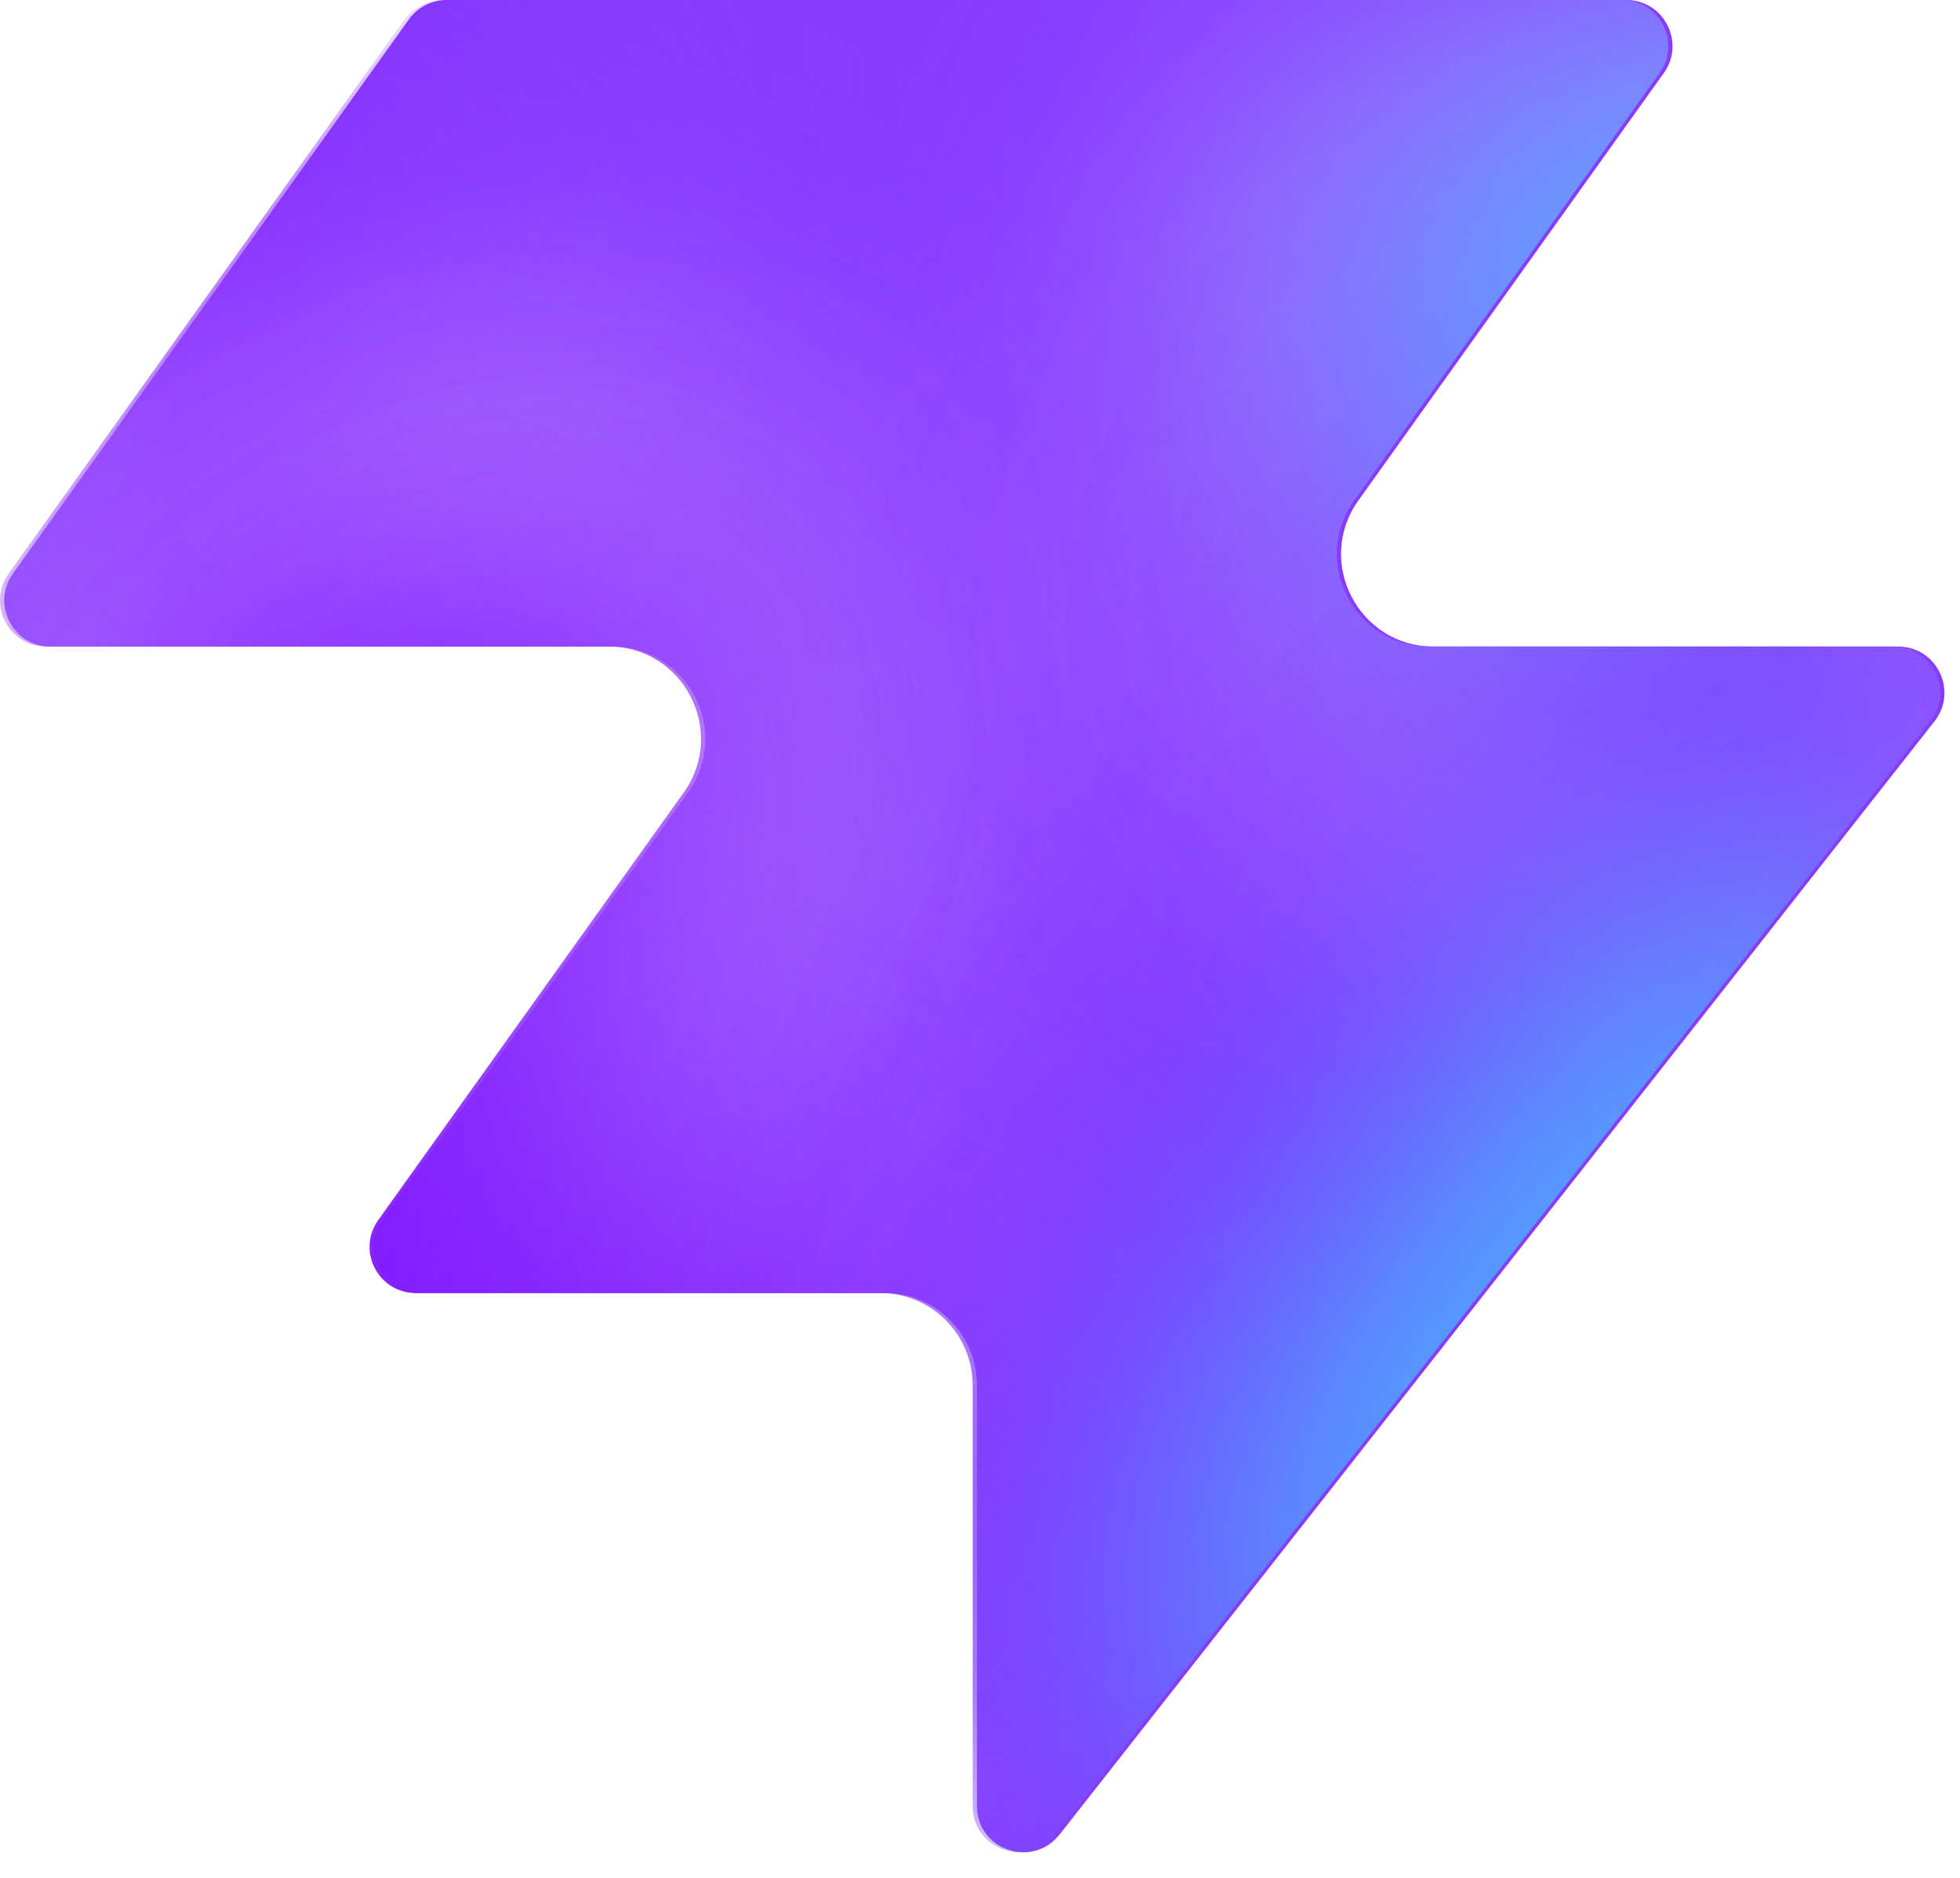
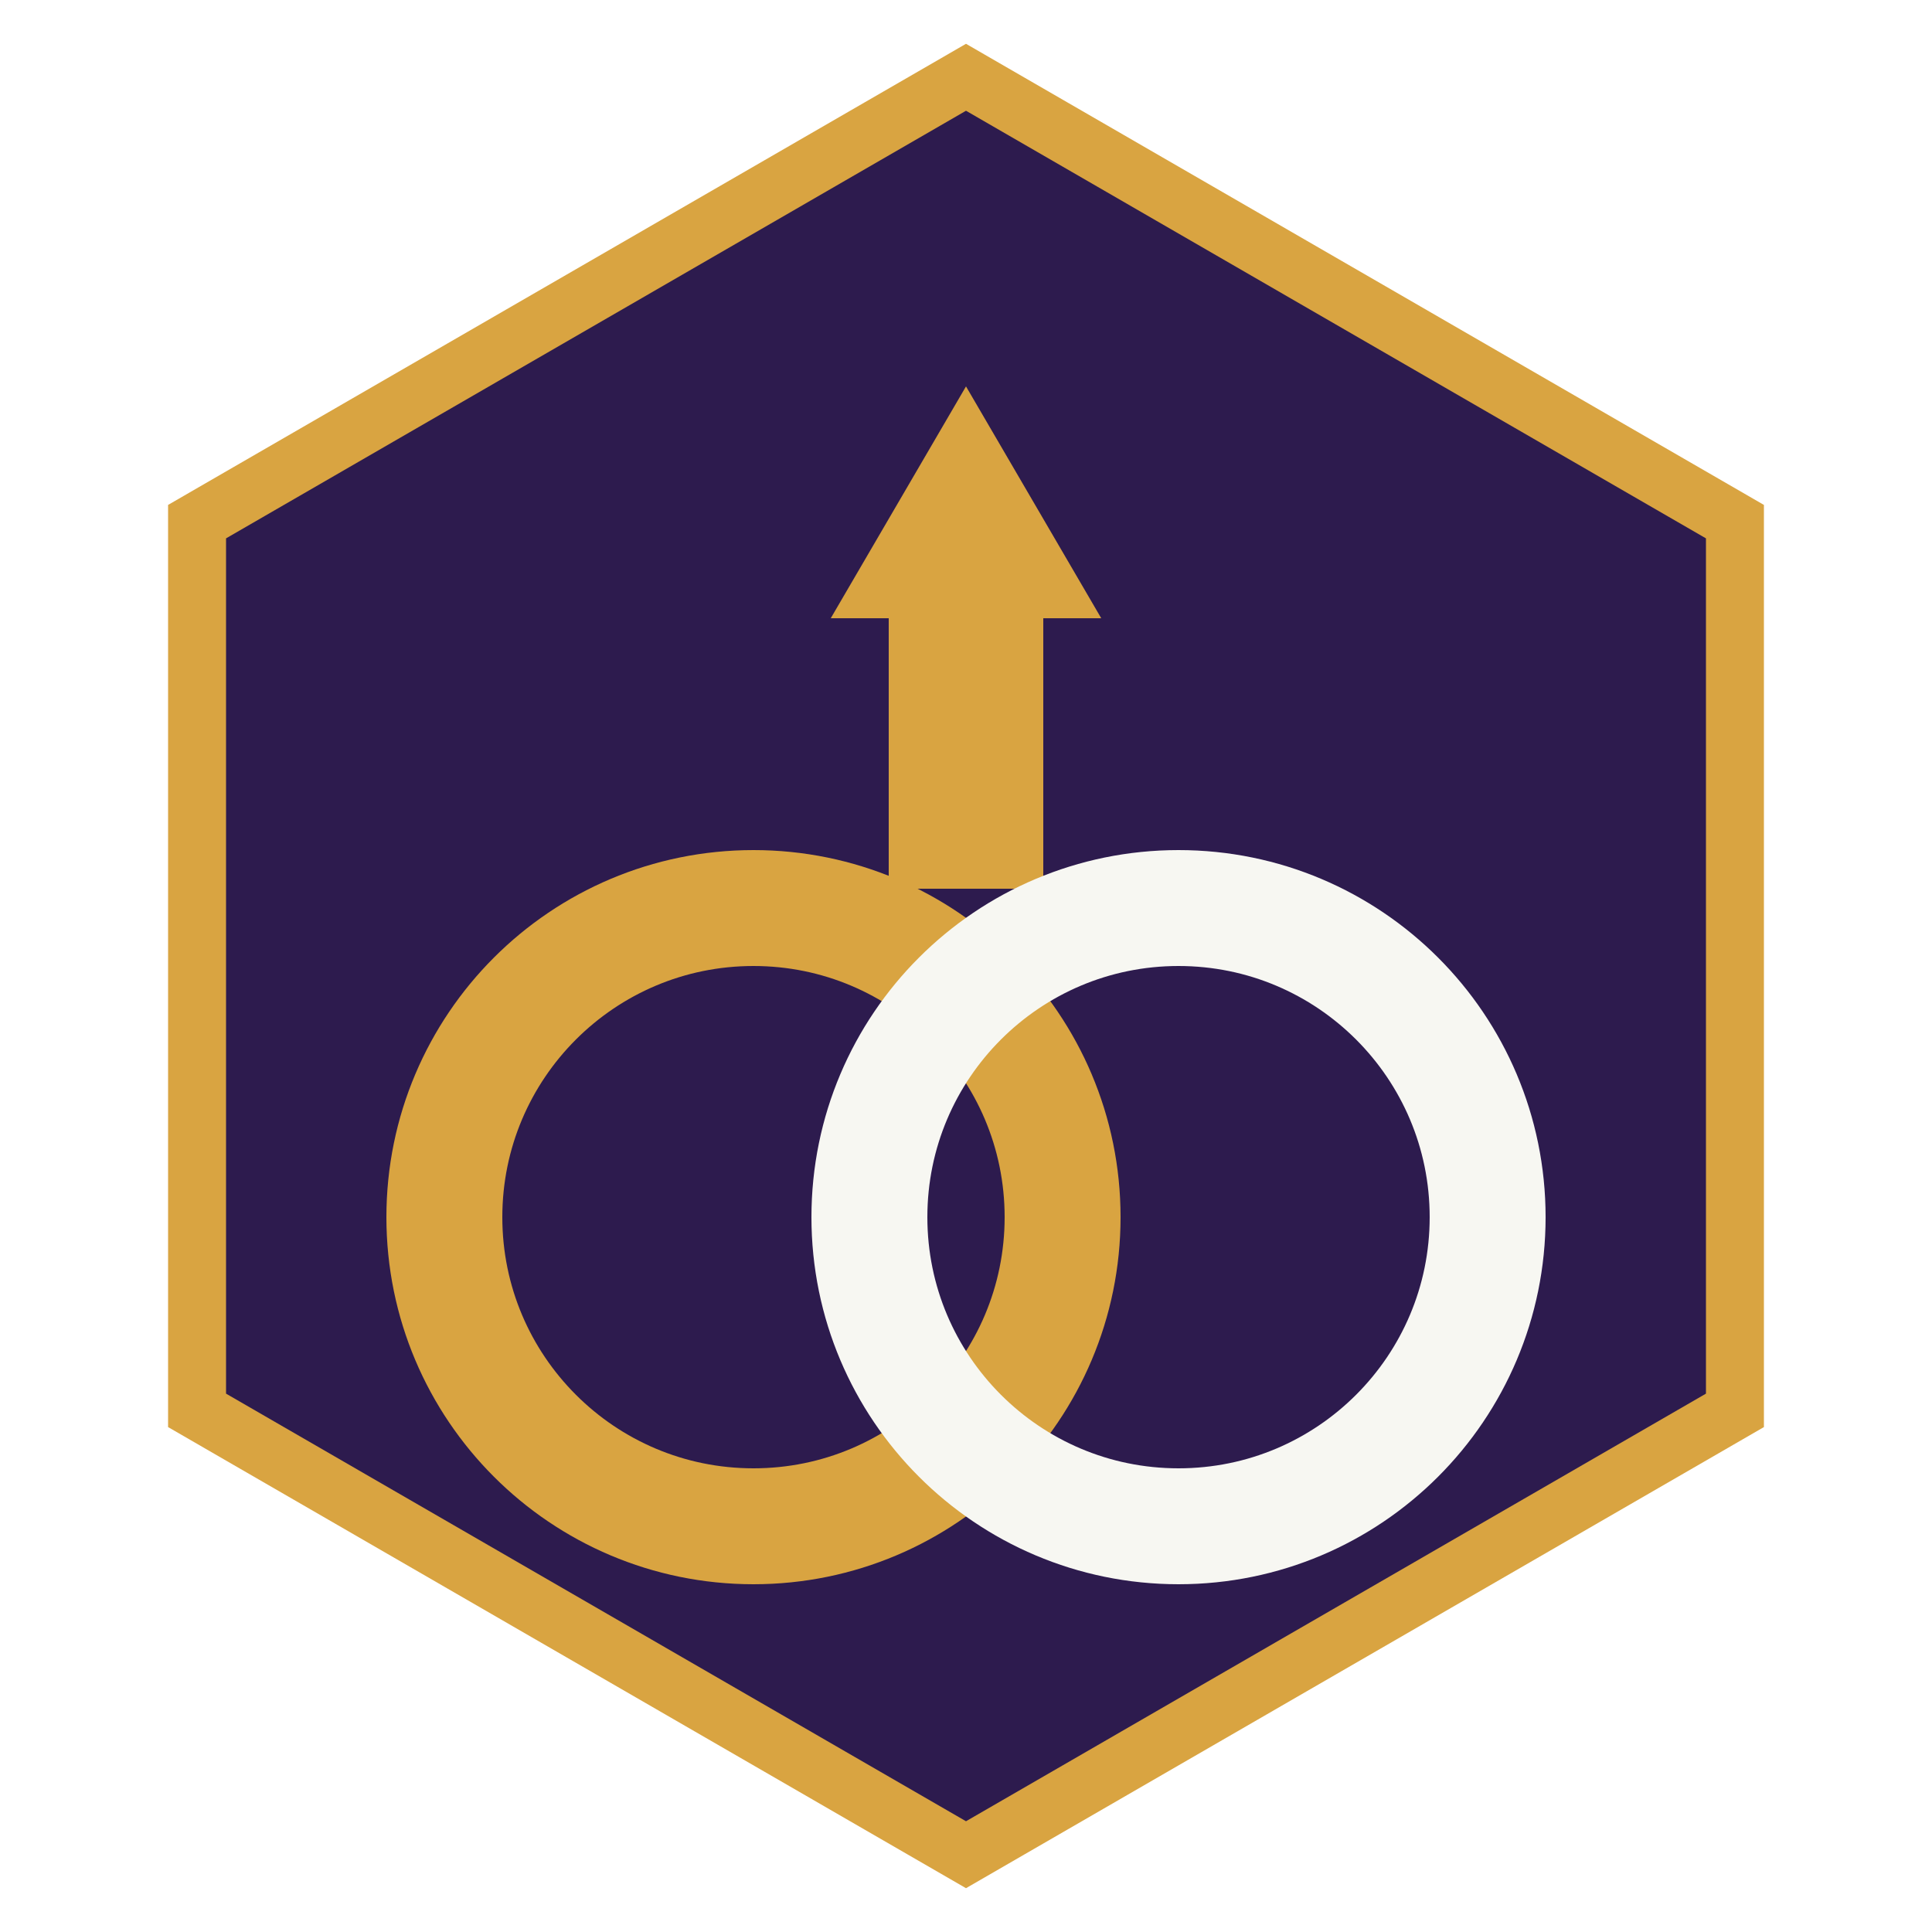
- <svg xmlns="http://www.w3.org/2000/svg" width="48" height="46" fill="none" viewBox="0 0 48 46">
-   <path fill="#863bff" d="M25.946 44.938c-.664.845-2.021.375-2.021-.698V33.937a2.26 2.26 0 0 0-2.262-2.262H10.287c-.92 0-1.456-1.04-.92-1.788l7.48-10.471c1.07-1.497 0-3.578-1.842-3.578H1.237c-.92 0-1.456-1.04-.92-1.788L10.013.474c.214-.297.556-.474.92-.474h28.894c.92 0 1.456 1.04.92 1.788l-7.48 10.471c-1.07 1.498 0 3.579 1.842 3.579h11.377c.943 0 1.473 1.088.89 1.83L25.947 44.94z" style="fill:#863bff;fill:color(display-p3 .525 .23 1);fill-opacity:1" />
-   <mask id="a" width="48" height="46" x="0" y="0" maskUnits="userSpaceOnUse" style="mask-type:alpha">
-     <path fill="#000" d="M25.842 44.938c-.664.844-2.021.375-2.021-.698V33.937a2.26 2.26 0 0 0-2.262-2.262H10.183c-.92 0-1.456-1.04-.92-1.788l7.48-10.471c1.07-1.498 0-3.579-1.842-3.579H1.133c-.92 0-1.456-1.04-.92-1.787L9.91.473c.214-.297.556-.474.92-.474h28.894c.92 0 1.456 1.04.92 1.788l-7.48 10.471c-1.07 1.498 0 3.578 1.842 3.578h11.377c.943 0 1.473 1.088.89 1.832L25.843 44.94z" style="fill:#000;fill-opacity:1" />
-   </mask>
-   <g mask="url(#a)">
-     <g filter="url(#b)">
-       <ellipse cx="5.508" cy="14.704" fill="#ede6ff" rx="5.508" ry="14.704" style="fill:#ede6ff;fill:color(display-p3 .927 .903 1);fill-opacity:1" transform="matrix(.00324 1 1 -.00324 -4.47 31.516)" />
-     </g>
-     <g filter="url(#c)">
-       <ellipse cx="10.399" cy="29.851" fill="#ede6ff" rx="10.399" ry="29.851" style="fill:#ede6ff;fill:color(display-p3 .927 .903 1);fill-opacity:1" transform="matrix(.00324 1 1 -.00324 -39.328 7.883)" />
-     </g>
-     <g filter="url(#d)">
-       <ellipse cx="5.508" cy="30.487" fill="#7e14ff" rx="5.508" ry="30.487" style="fill:#7e14ff;fill:color(display-p3 .492 .077 1);fill-opacity:1" transform="rotate(89.814 -25.913 -14.639)scale(1 -1)" />
-     </g>
-     <g filter="url(#e)">
-       <ellipse cx="5.508" cy="30.599" fill="#7e14ff" rx="5.508" ry="30.599" style="fill:#7e14ff;fill:color(display-p3 .492 .077 1);fill-opacity:1" transform="rotate(89.814 -32.644 -3.334)scale(1 -1)" />
-     </g>
-     <g filter="url(#f)">
-       <ellipse cx="5.508" cy="30.599" fill="#7e14ff" rx="5.508" ry="30.599" style="fill:#7e14ff;fill:color(display-p3 .492 .077 1);fill-opacity:1" transform="matrix(.00324 1 1 -.00324 -34.34 30.47)" />
-     </g>
-     <g filter="url(#g)">
-       <ellipse cx="14.072" cy="22.078" fill="#ede6ff" rx="14.072" ry="22.078" style="fill:#ede6ff;fill:color(display-p3 .927 .903 1);fill-opacity:1" transform="rotate(93.35 24.506 48.493)scale(-1 1)" />
-     </g>
-     <g filter="url(#h)">
-       <ellipse cx="3.47" cy="21.501" fill="#7e14ff" rx="3.47" ry="21.501" style="fill:#7e14ff;fill:color(display-p3 .492 .077 1);fill-opacity:1" transform="rotate(89.009 28.708 47.59)scale(-1 1)" />
-     </g>
-     <g filter="url(#i)">
-       <ellipse cx="3.47" cy="21.501" fill="#7e14ff" rx="3.47" ry="21.501" style="fill:#7e14ff;fill:color(display-p3 .492 .077 1);fill-opacity:1" transform="rotate(89.009 28.708 47.59)scale(-1 1)" />
-     </g>
-     <g filter="url(#j)">
-       <ellipse cx=".387" cy="8.972" fill="#7e14ff" rx="4.407" ry="29.108" style="fill:#7e14ff;fill:color(display-p3 .492 .077 1);fill-opacity:1" transform="rotate(39.51 .387 8.972)" />
-     </g>
-     <g filter="url(#k)">
-       <ellipse cx="47.523" cy="-6.092" fill="#7e14ff" rx="4.407" ry="29.108" style="fill:#7e14ff;fill:color(display-p3 .492 .077 1);fill-opacity:1" transform="rotate(37.892 47.523 -6.092)" />
-     </g>
-     <g filter="url(#l)">
-       <ellipse cx="41.412" cy="6.333" fill="#47bfff" rx="5.971" ry="9.665" style="fill:#47bfff;fill:color(display-p3 .28 .748 1);fill-opacity:1" transform="rotate(37.892 41.412 6.333)" />
-     </g>
-     <g filter="url(#m)">
-       <ellipse cx="-1.879" cy="38.332" fill="#7e14ff" rx="4.407" ry="29.108" style="fill:#7e14ff;fill:color(display-p3 .492 .077 1);fill-opacity:1" transform="rotate(37.892 -1.88 38.332)" />
-     </g>
-     <g filter="url(#n)">
-       <ellipse cx="-1.879" cy="38.332" fill="#7e14ff" rx="4.407" ry="29.108" style="fill:#7e14ff;fill:color(display-p3 .492 .077 1);fill-opacity:1" transform="rotate(37.892 -1.88 38.332)" />
-     </g>
-     <g filter="url(#o)">
-       <ellipse cx="35.651" cy="29.907" fill="#7e14ff" rx="4.407" ry="29.108" style="fill:#7e14ff;fill:color(display-p3 .492 .077 1);fill-opacity:1" transform="rotate(37.892 35.651 29.907)" />
-     </g>
-     <g filter="url(#p)">
-       <ellipse cx="38.418" cy="32.4" fill="#47bfff" rx="5.971" ry="15.297" style="fill:#47bfff;fill:color(display-p3 .28 .748 1);fill-opacity:1" transform="rotate(37.892 38.418 32.4)" />
-     </g>
-   </g>
-   <defs>
-     <filter id="b" width="60.045" height="41.654" x="-19.77" y="16.149" color-interpolation-filters="sRGB" filterUnits="userSpaceOnUse">
-       <feFlood flood-opacity="0" result="BackgroundImageFix" />
-       <feBlend in="SourceGraphic" in2="BackgroundImageFix" result="shape" />
-       <feGaussianBlur result="effect1_foregroundBlur_2002_17158" stdDeviation="7.659" />
-     </filter>
-     <filter id="c" width="90.34" height="51.437" x="-54.613" y="-7.533" color-interpolation-filters="sRGB" filterUnits="userSpaceOnUse">
-       <feFlood flood-opacity="0" result="BackgroundImageFix" />
-       <feBlend in="SourceGraphic" in2="BackgroundImageFix" result="shape" />
-       <feGaussianBlur result="effect1_foregroundBlur_2002_17158" stdDeviation="7.659" />
-     </filter>
-     <filter id="d" width="79.355" height="29.4" x="-49.64" y="2.03" color-interpolation-filters="sRGB" filterUnits="userSpaceOnUse">
-       <feFlood flood-opacity="0" result="BackgroundImageFix" />
-       <feBlend in="SourceGraphic" in2="BackgroundImageFix" result="shape" />
-       <feGaussianBlur result="effect1_foregroundBlur_2002_17158" stdDeviation="4.596" />
-     </filter>
-     <filter id="e" width="79.579" height="29.4" x="-45.045" y="20.029" color-interpolation-filters="sRGB" filterUnits="userSpaceOnUse">
-       <feFlood flood-opacity="0" result="BackgroundImageFix" />
-       <feBlend in="SourceGraphic" in2="BackgroundImageFix" result="shape" />
-       <feGaussianBlur result="effect1_foregroundBlur_2002_17158" stdDeviation="4.596" />
-     </filter>
-     <filter id="f" width="79.579" height="29.4" x="-43.513" y="21.178" color-interpolation-filters="sRGB" filterUnits="userSpaceOnUse">
-       <feFlood flood-opacity="0" result="BackgroundImageFix" />
-       <feBlend in="SourceGraphic" in2="BackgroundImageFix" result="shape" />
-       <feGaussianBlur result="effect1_foregroundBlur_2002_17158" stdDeviation="4.596" />
-     </filter>
-     <filter id="g" width="74.749" height="58.852" x="15.756" y="-17.901" color-interpolation-filters="sRGB" filterUnits="userSpaceOnUse">
-       <feFlood flood-opacity="0" result="BackgroundImageFix" />
-       <feBlend in="SourceGraphic" in2="BackgroundImageFix" result="shape" />
-       <feGaussianBlur result="effect1_foregroundBlur_2002_17158" stdDeviation="7.659" />
-     </filter>
-     <filter id="h" width="61.377" height="25.362" x="23.548" y="2.284" color-interpolation-filters="sRGB" filterUnits="userSpaceOnUse">
-       <feFlood flood-opacity="0" result="BackgroundImageFix" />
-       <feBlend in="SourceGraphic" in2="BackgroundImageFix" result="shape" />
-       <feGaussianBlur result="effect1_foregroundBlur_2002_17158" stdDeviation="4.596" />
-     </filter>
-     <filter id="i" width="61.377" height="25.362" x="23.548" y="2.284" color-interpolation-filters="sRGB" filterUnits="userSpaceOnUse">
-       <feFlood flood-opacity="0" result="BackgroundImageFix" />
-       <feBlend in="SourceGraphic" in2="BackgroundImageFix" result="shape" />
-       <feGaussianBlur result="effect1_foregroundBlur_2002_17158" stdDeviation="4.596" />
-     </filter>
-     <filter id="j" width="56.045" height="63.649" x="-27.636" y="-22.853" color-interpolation-filters="sRGB" filterUnits="userSpaceOnUse">
-       <feFlood flood-opacity="0" result="BackgroundImageFix" />
-       <feBlend in="SourceGraphic" in2="BackgroundImageFix" result="shape" />
-       <feGaussianBlur result="effect1_foregroundBlur_2002_17158" stdDeviation="4.596" />
-     </filter>
-     <filter id="k" width="54.814" height="64.646" x="20.116" y="-38.415" color-interpolation-filters="sRGB" filterUnits="userSpaceOnUse">
-       <feFlood flood-opacity="0" result="BackgroundImageFix" />
-       <feBlend in="SourceGraphic" in2="BackgroundImageFix" result="shape" />
-       <feGaussianBlur result="effect1_foregroundBlur_2002_17158" stdDeviation="4.596" />
-     </filter>
-     <filter id="l" width="33.541" height="35.313" x="24.641" y="-11.323" color-interpolation-filters="sRGB" filterUnits="userSpaceOnUse">
-       <feFlood flood-opacity="0" result="BackgroundImageFix" />
-       <feBlend in="SourceGraphic" in2="BackgroundImageFix" result="shape" />
-       <feGaussianBlur result="effect1_foregroundBlur_2002_17158" stdDeviation="4.596" />
-     </filter>
-     <filter id="m" width="54.814" height="64.646" x="-29.286" y="6.009" color-interpolation-filters="sRGB" filterUnits="userSpaceOnUse">
-       <feFlood flood-opacity="0" result="BackgroundImageFix" />
-       <feBlend in="SourceGraphic" in2="BackgroundImageFix" result="shape" />
-       <feGaussianBlur result="effect1_foregroundBlur_2002_17158" stdDeviation="4.596" />
-     </filter>
-     <filter id="n" width="54.814" height="64.646" x="-29.286" y="6.009" color-interpolation-filters="sRGB" filterUnits="userSpaceOnUse">
-       <feFlood flood-opacity="0" result="BackgroundImageFix" />
-       <feBlend in="SourceGraphic" in2="BackgroundImageFix" result="shape" />
-       <feGaussianBlur result="effect1_foregroundBlur_2002_17158" stdDeviation="4.596" />
-     </filter>
-     <filter id="o" width="54.814" height="64.646" x="8.244" y="-2.416" color-interpolation-filters="sRGB" filterUnits="userSpaceOnUse">
-       <feFlood flood-opacity="0" result="BackgroundImageFix" />
-       <feBlend in="SourceGraphic" in2="BackgroundImageFix" result="shape" />
-       <feGaussianBlur result="effect1_foregroundBlur_2002_17158" stdDeviation="4.596" />
-     </filter>
-     <filter id="p" width="39.409" height="43.623" x="18.713" y="10.588" color-interpolation-filters="sRGB" filterUnits="userSpaceOnUse">
-       <feFlood flood-opacity="0" result="BackgroundImageFix" />
-       <feBlend in="SourceGraphic" in2="BackgroundImageFix" result="shape" />
-       <feGaussianBlur result="effect1_foregroundBlur_2002_17158" stdDeviation="4.596" />
-     </filter>
-   </defs>
+ <svg xmlns="http://www.w3.org/2000/svg" viewBox="0 0 100 100">
+   <path d="M50,4 L89.8,27 L89.8,73 L50,96 L10.2,73 L10.2,27 Z" fill="#2D1B4E" stroke="#D9A441" stroke-width="3" />
+   <path d="M50,20 L43,32 L57,32 Z" fill="#D9A441" />
+   <rect x="46" y="32" width="8" height="14" fill="#D9A441" />
+   <circle cx="39" cy="63" r="16" fill="none" stroke="#D9A441" stroke-width="6" />
+   <circle cx="61" cy="63" r="16" fill="none" stroke="#F7F7F2" stroke-width="6" />
</svg>
